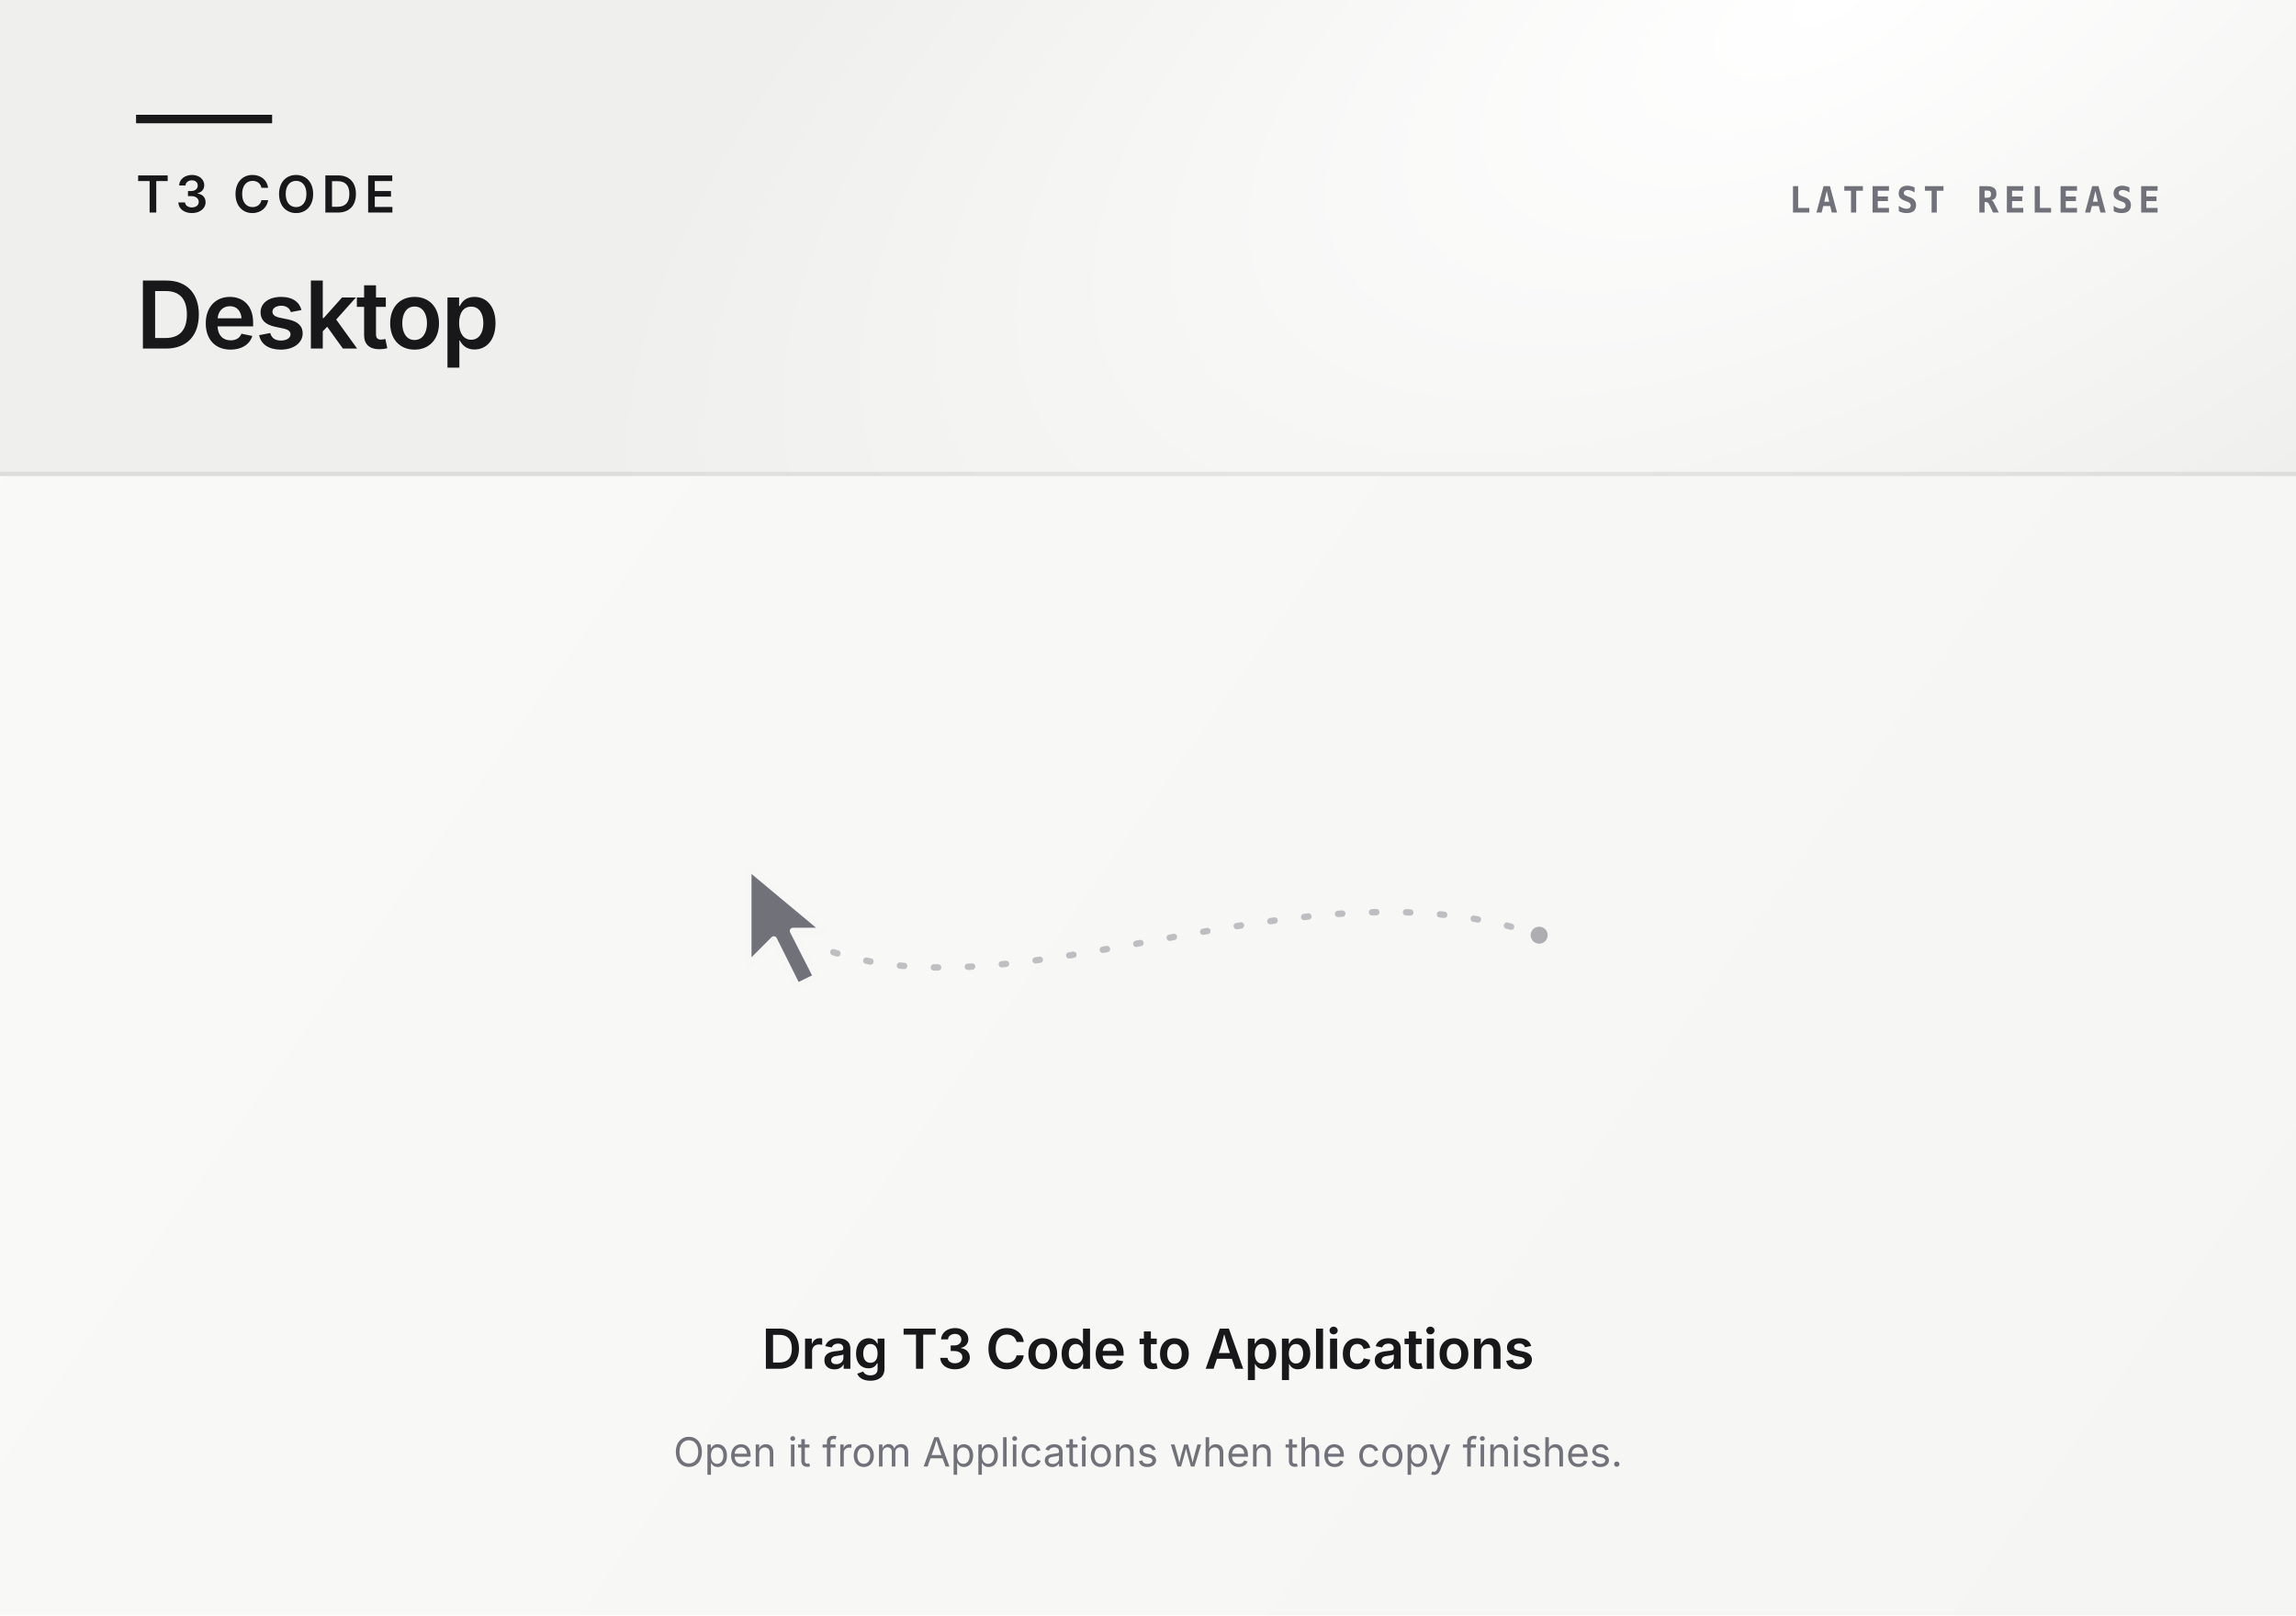
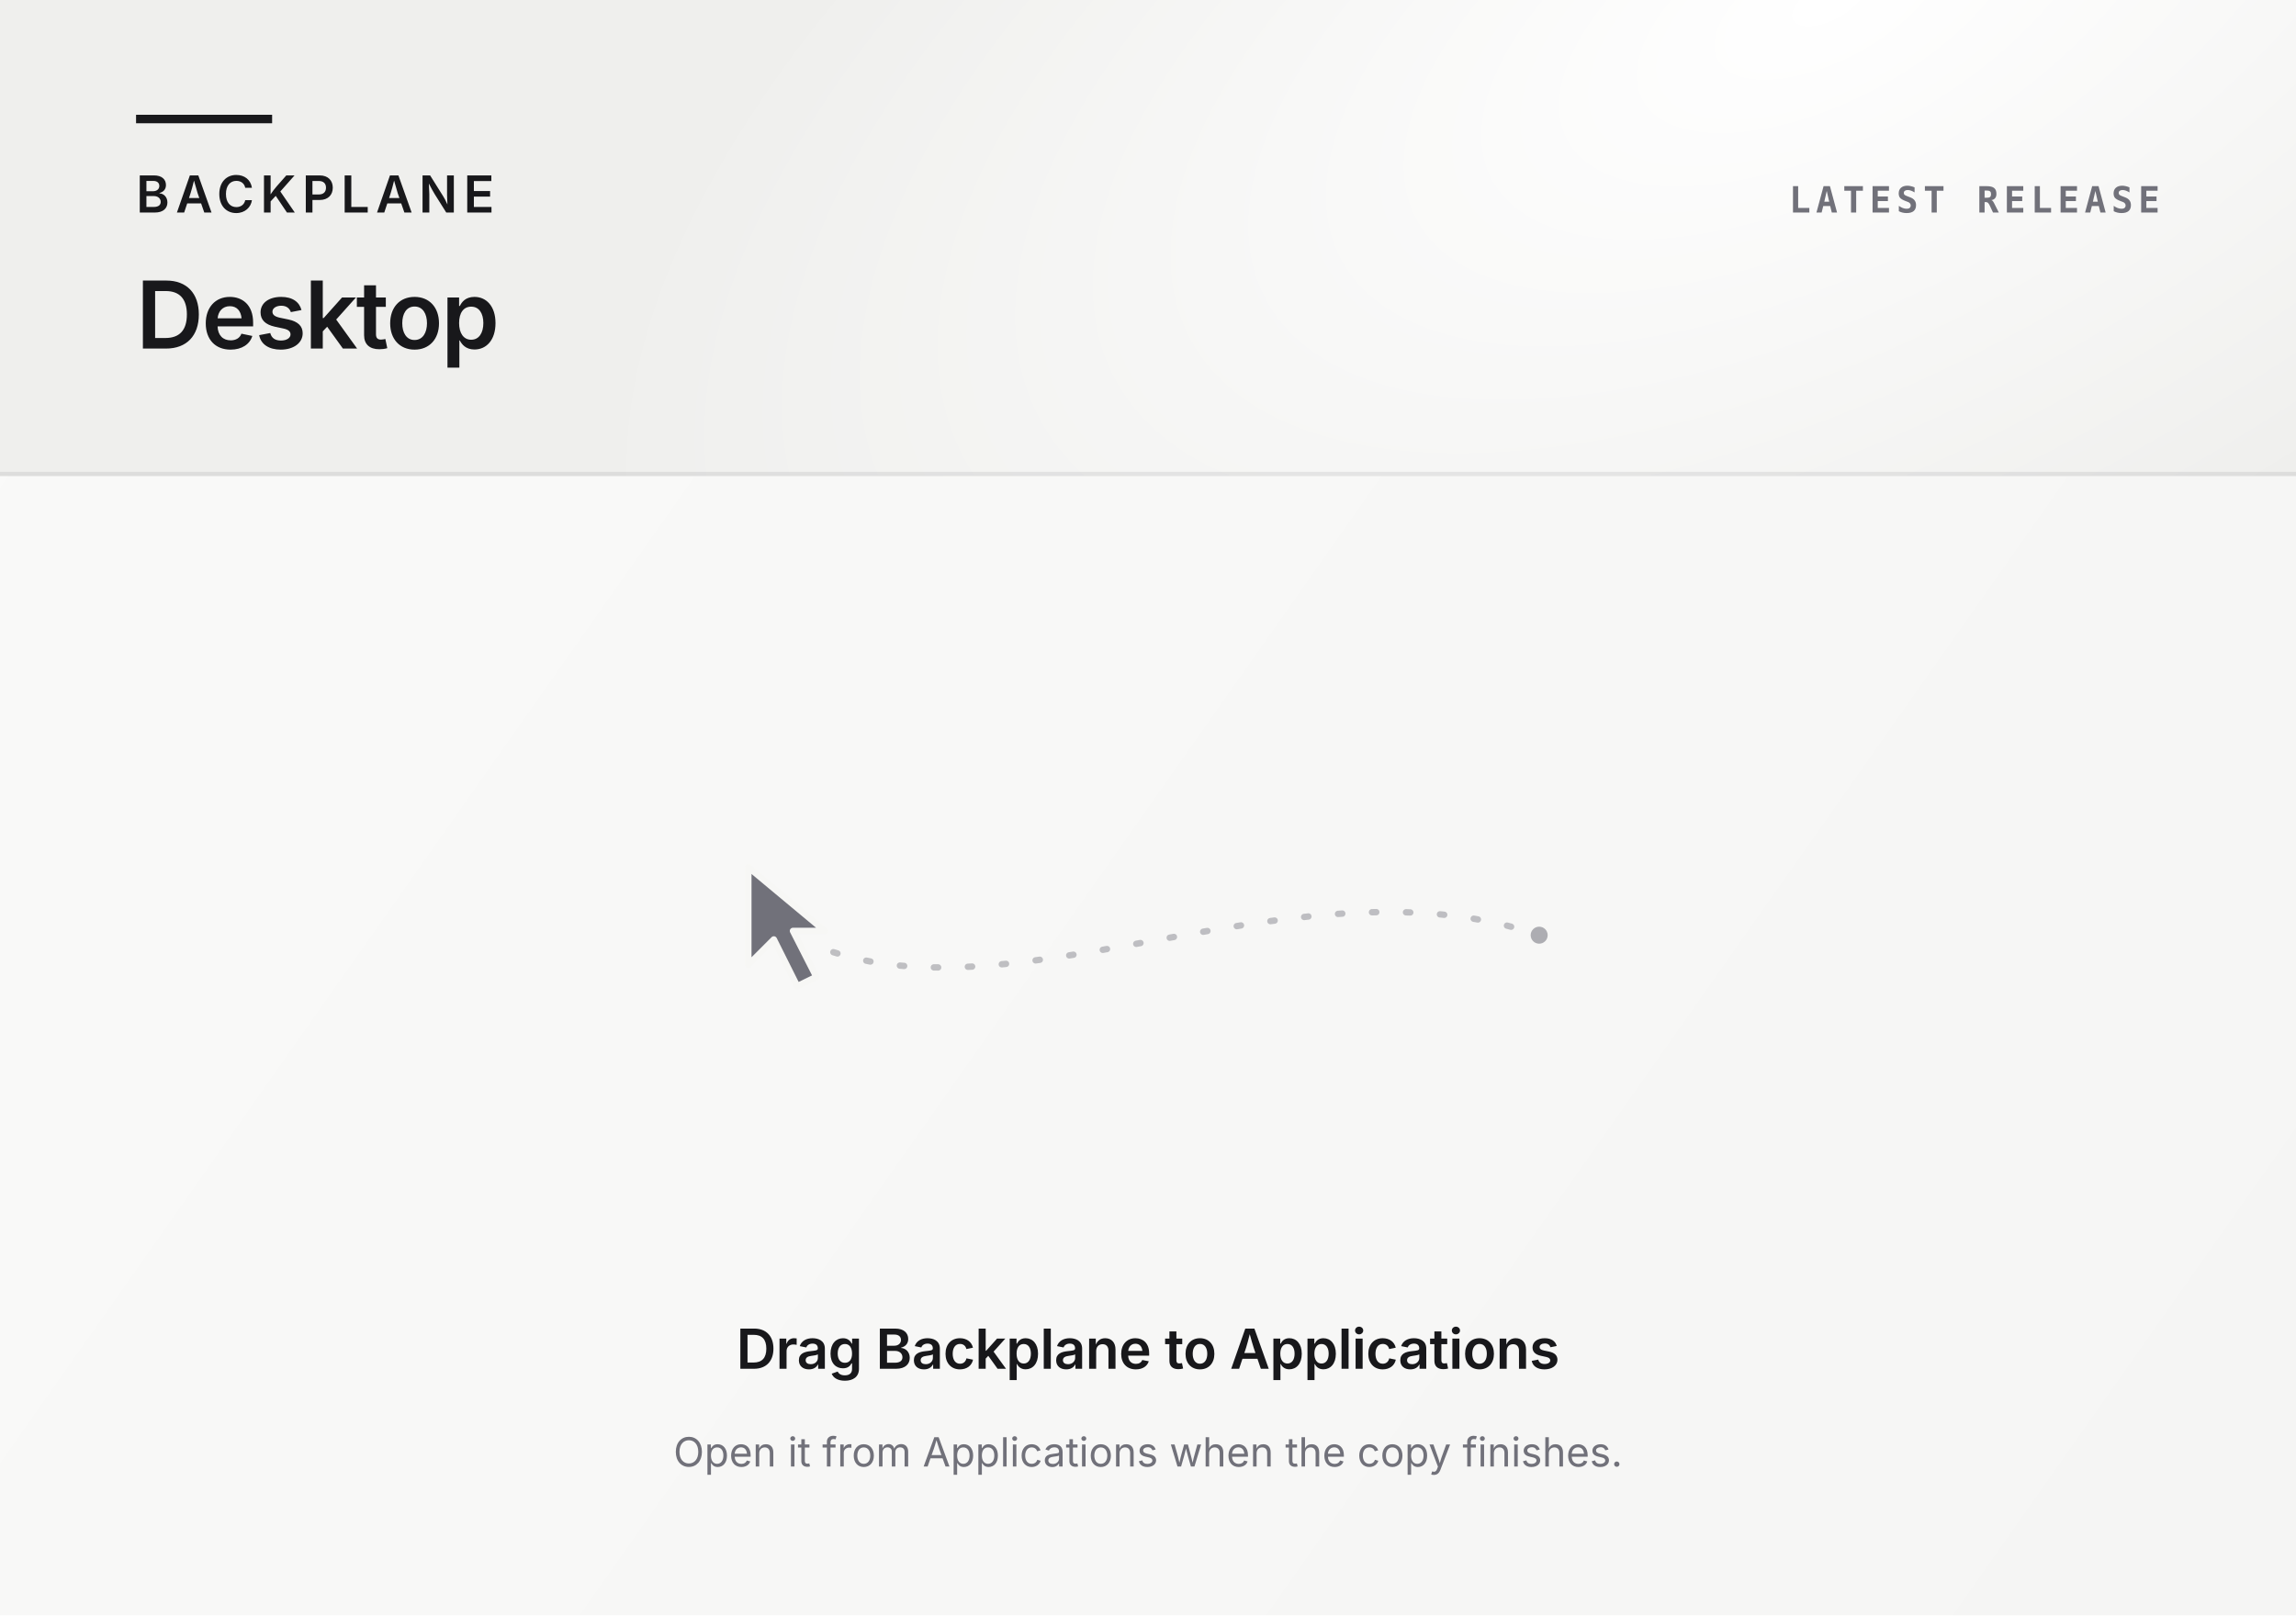
<svg xmlns="http://www.w3.org/2000/svg" width="1080" height="760" viewBox="0 0 540 380" fill="none">
  <defs>
    <linearGradient id="latest-surface" x1="0" y1="0" x2="540" y2="380" gradientUnits="userSpaceOnUse">
      <stop stop-color="#FAFAF9" />
      <stop offset="1" stop-color="#F5F5F4" />
    </linearGradient>
    <radialGradient id="latest-light" cx="0" cy="0" r="1" gradientUnits="userSpaceOnUse" gradientTransform="translate(430 0) rotate(152) scale(320 150)">
      <stop stop-color="#FFFFFF" />
      <stop offset="1" stop-color="#FFFFFF" stop-opacity="0" />
    </radialGradient>
  </defs>
  <rect width="540" height="380" fill="url(#latest-surface)" />
  <rect width="540" height="112" fill="#EFEFED" />
  <rect width="540" height="112" fill="url(#latest-light)" />
  <path d="M0 111.5H540" stroke="#18181B" stroke-opacity="0.08" />
  <path d="M32 28H64" stroke="#18181B" stroke-width="2" />
  <g font-family="-apple-system, BlinkMacSystemFont, sans-serif" fill="#18181B">
-     <text x="32" y="50" font-size="12" font-weight="600" letter-spacing="1.4">T3 CODE</text>
+     <text x="32" y="50" font-size="12" font-weight="600" letter-spacing="1.4">BACKPLANE</text>
    <text x="32" y="82" font-size="22" font-weight="600" letter-spacing="-0.45">Desktop</text>
    <text x="508" y="50" text-anchor="end" font-family="ui-monospace, SFMono-Regular, Menlo, monospace" font-size="8.5" font-weight="600" letter-spacing="1.2" fill="#71717A">LATEST RELEASE</text>
  </g>
  <path d="M196 224C242 239 307 201 362 220" stroke="#71717A" stroke-width="1.5" stroke-linecap="round" stroke-dasharray="1 7" opacity="0.42" />
  <circle cx="362" cy="220" r="2" fill="#71717A" opacity="0.55" />
  <path d="M176 204V227L182 221L187.5 232L192 229.8L186.5 219H194L176 204Z" fill="#71717A" stroke="#F7F7F5" stroke-width="1.5" stroke-linejoin="round" />
  <g font-family="-apple-system, BlinkMacSystemFont, sans-serif" text-anchor="middle">
-     <text x="270" y="322" font-size="13" font-weight="600" letter-spacing="-0.1" fill="#18181B">Drag T3 Code to Applications</text>
+     <text x="270" y="322" font-size="13" font-weight="600" letter-spacing="-0.1" fill="#18181B">Drag Backplane to Applications</text>
    <text x="270" y="345" font-size="9.5" fill="#71717A">Open it from Applications when the copy finishes.</text>
  </g>
</svg>
